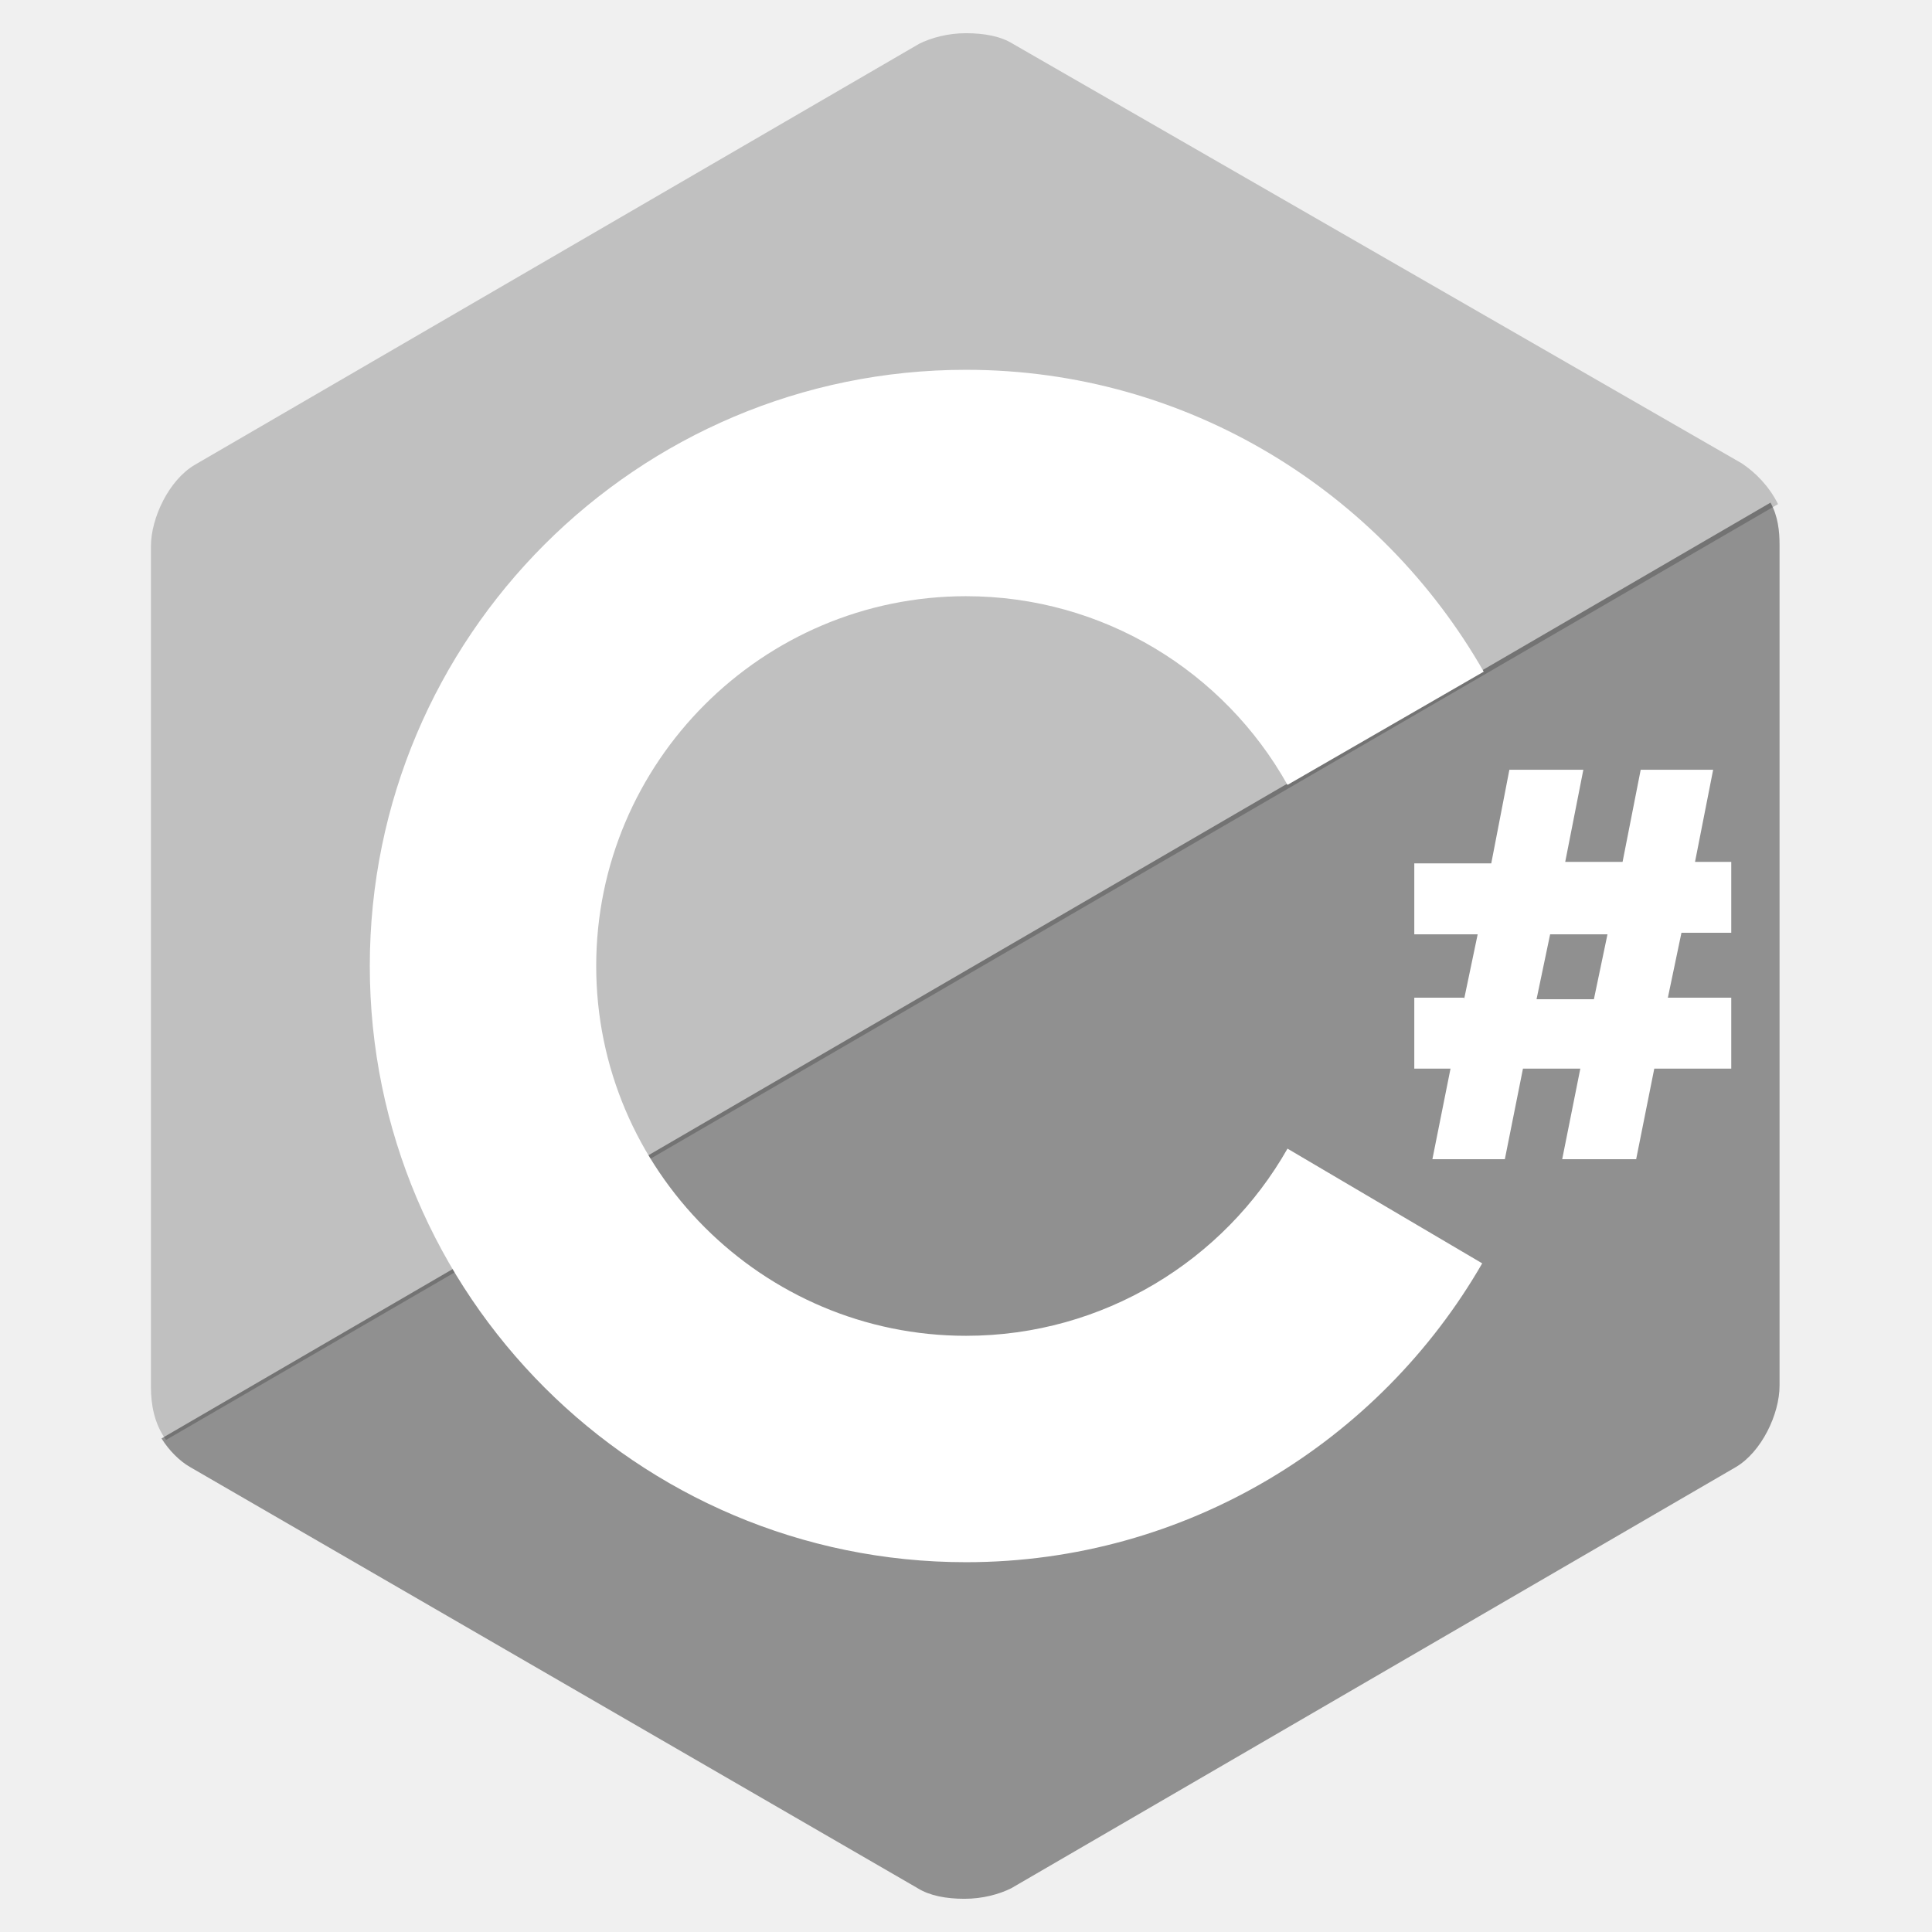
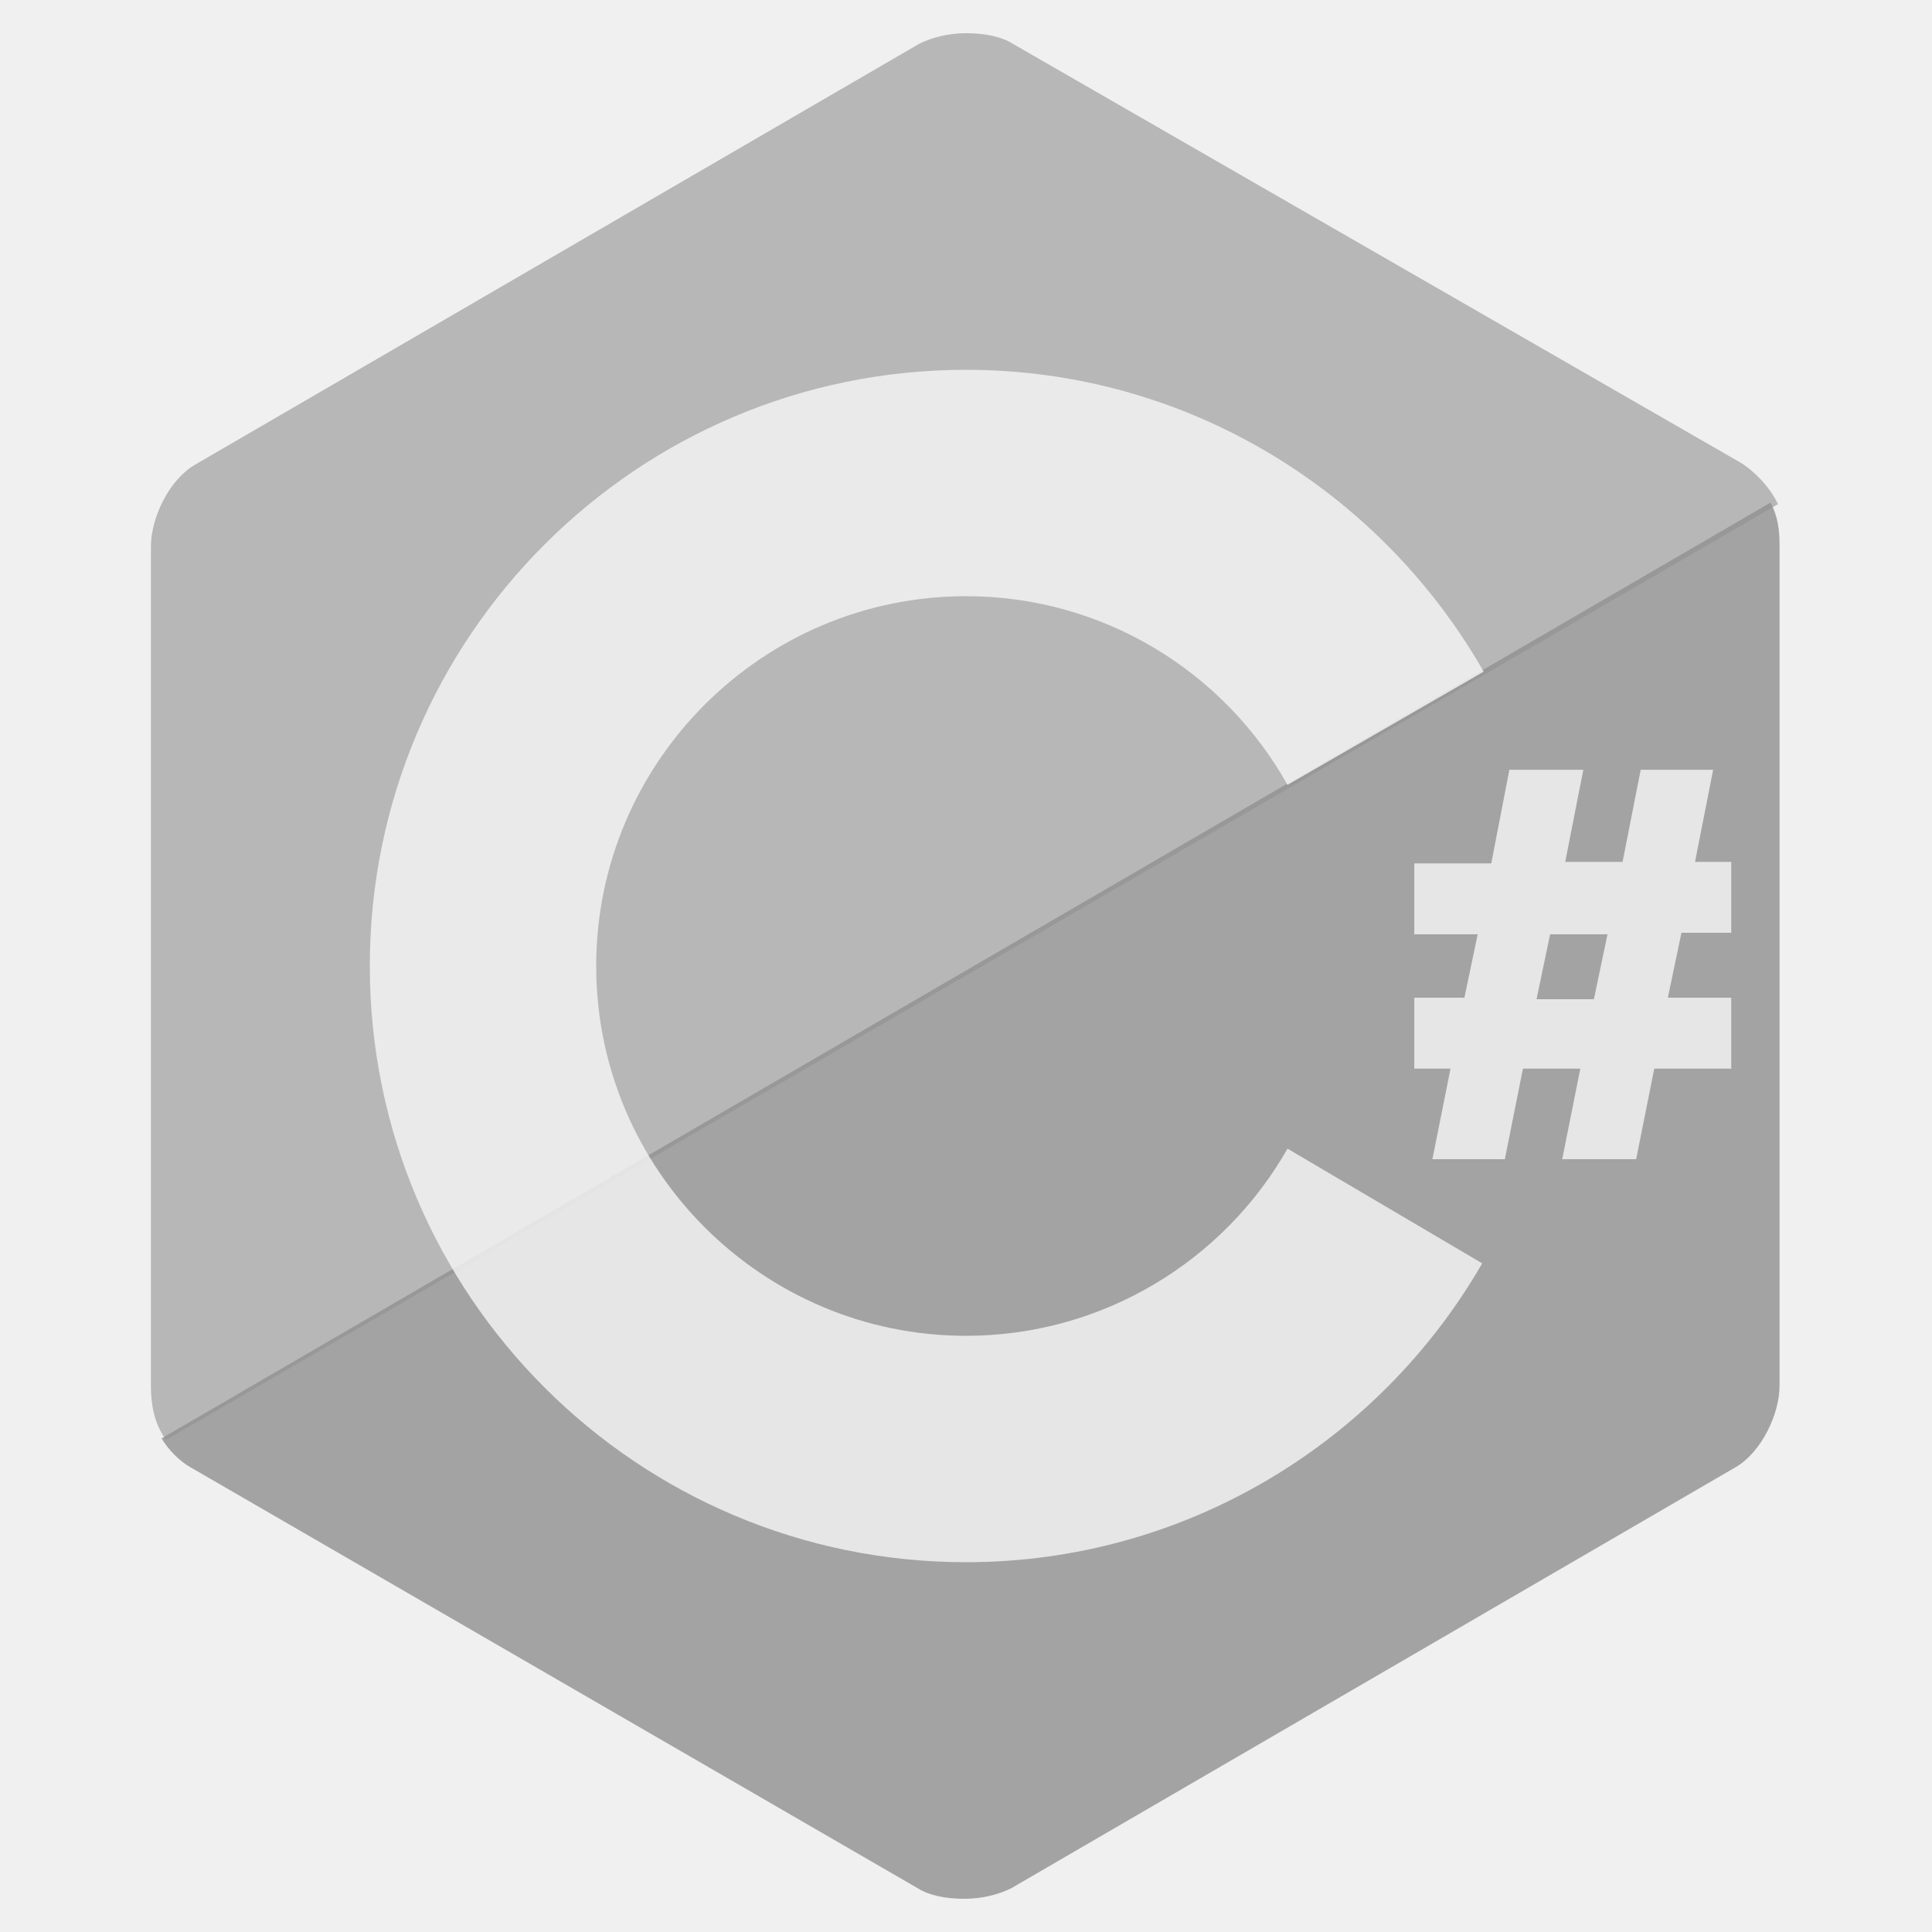
<svg xmlns="http://www.w3.org/2000/svg" viewBox="0 0 128 128" version="1.1" id="svg924">
  <defs id="defs928" />
-   <g id="g922">
-     <path fill="#000" d="M115.4 30.7l-48.3-27.8c-.8-.5-1.9-.7-3.1-.7-1.2 0-2.3.3-3.1.7l-48 27.9c-1.7 1-2.9 3.5-2.9 5.4v55.7c0 1.1.2 2.4 1 3.5l106.8-62c-.6-1.2-1.5-2.1-2.4-2.7z" id="path916" fill-opacity="0.2" />
-     <path fill="#000" d="M10.7 95.3c.5.8 1.2 1.5 1.9 1.9l48.2 27.9c.8.5 1.9.7 3.1.7 1.2 0 2.3-.3 3.1-.7l48-27.9c1.7-1 2.9-3.5 2.9-5.4v-55.7c0-.9-.1-1.9-.6-2.8l-106.6 62z" id="path918" fill-opacity="0.4" />
-     <path fill="#fff" d="M85.3 76.1c-4.2 7.4-12.2 12.4-21.3 12.4-13.5 0-24.5-11-24.5-24.5s11-24.5 24.5-24.5c9.1 0 17.1 5 21.3 12.5l13-7.5c-6.8-11.9-19.6-20-34.3-20-21.8 0-39.5 17.7-39.5 39.5s17.7 39.5 39.5 39.5c14.6 0 27.4-8 34.2-19.8l-12.9-7.6zM97 66.2l.9-4.3h-4.2v-4.7h5.1l1.2-6.2h4.9l-1.2 6.1h3.8l1.2-6.1h4.8l-1.2 6.1h2.4v4.7h-3.3l-.9 4.3h4.2v4.7h-5.1l-1.2 6h-4.9l1.2-6h-3.8l-1.2 6h-4.8l1.2-6h-2.4v-4.7h3.3zm4.8 0h3.8l.9-4.3h-3.8l-.9 4.3z" id="path920" />
+   <g id="g922" opacity="0.4">
+     <path fill="#000" d="M115.4 30.7l-48.3-27.8c-.8-.5-1.9-.7-3.1-.7-1.2 0-2.3.3-3.1.7l-48 27.9c-1.7 1-2.9 3.5-2.9 5.4v55.7c0 1.1.2 2.4 1 3.5l106.8-62c-.6-1.2-1.5-2.1-2.4-2.7z" id="path916" fill-opacity="0.6" />
+     <path fill="#000" d="M10.7 95.3c.5.8 1.2 1.5 1.9 1.9l48.2 27.9c.8.5 1.9.7 3.1.7 1.2 0 2.3-.3 3.1-.7l48-27.9c1.7-1 2.9-3.5 2.9-5.4v-55.7c0-.9-.1-1.9-.6-2.8l-106.6 62z" id="path918" fill-opacity="0.8" />
+     <path fill="#fff" d="M85.3 76.1c-4.2 7.4-12.2 12.4-21.3 12.4-13.5 0-24.5-11-24.5-24.5s11-24.5 24.5-24.5c9.1 0 17.1 5 21.3 12.5l13-7.5c-6.8-11.9-19.6-20-34.3-20-21.8 0-39.5 17.7-39.5 39.5s17.7 39.5 39.5 39.5c14.6 0 27.4-8 34.2-19.8l-12.9-7.6zM97 66.2l.9-4.3h-4.2v-4.7h5.1l1.2-6.2h4.9l-1.2 6.1h3.8l1.2-6.1h4.8l-1.2 6.1h2.4v4.7h-3.3l-.9 4.3h4.2v4.7h-5.1l-1.2 6h-4.9l1.2-6h-3.8l-1.2 6h-4.8l1.2-6h-2.4v-4.7h3.3zm4.8 0h3.8l.9-4.3h-3.8l-.9 4.3z" id="path920" fill-opacity="0.8" />
  </g>
</svg>
